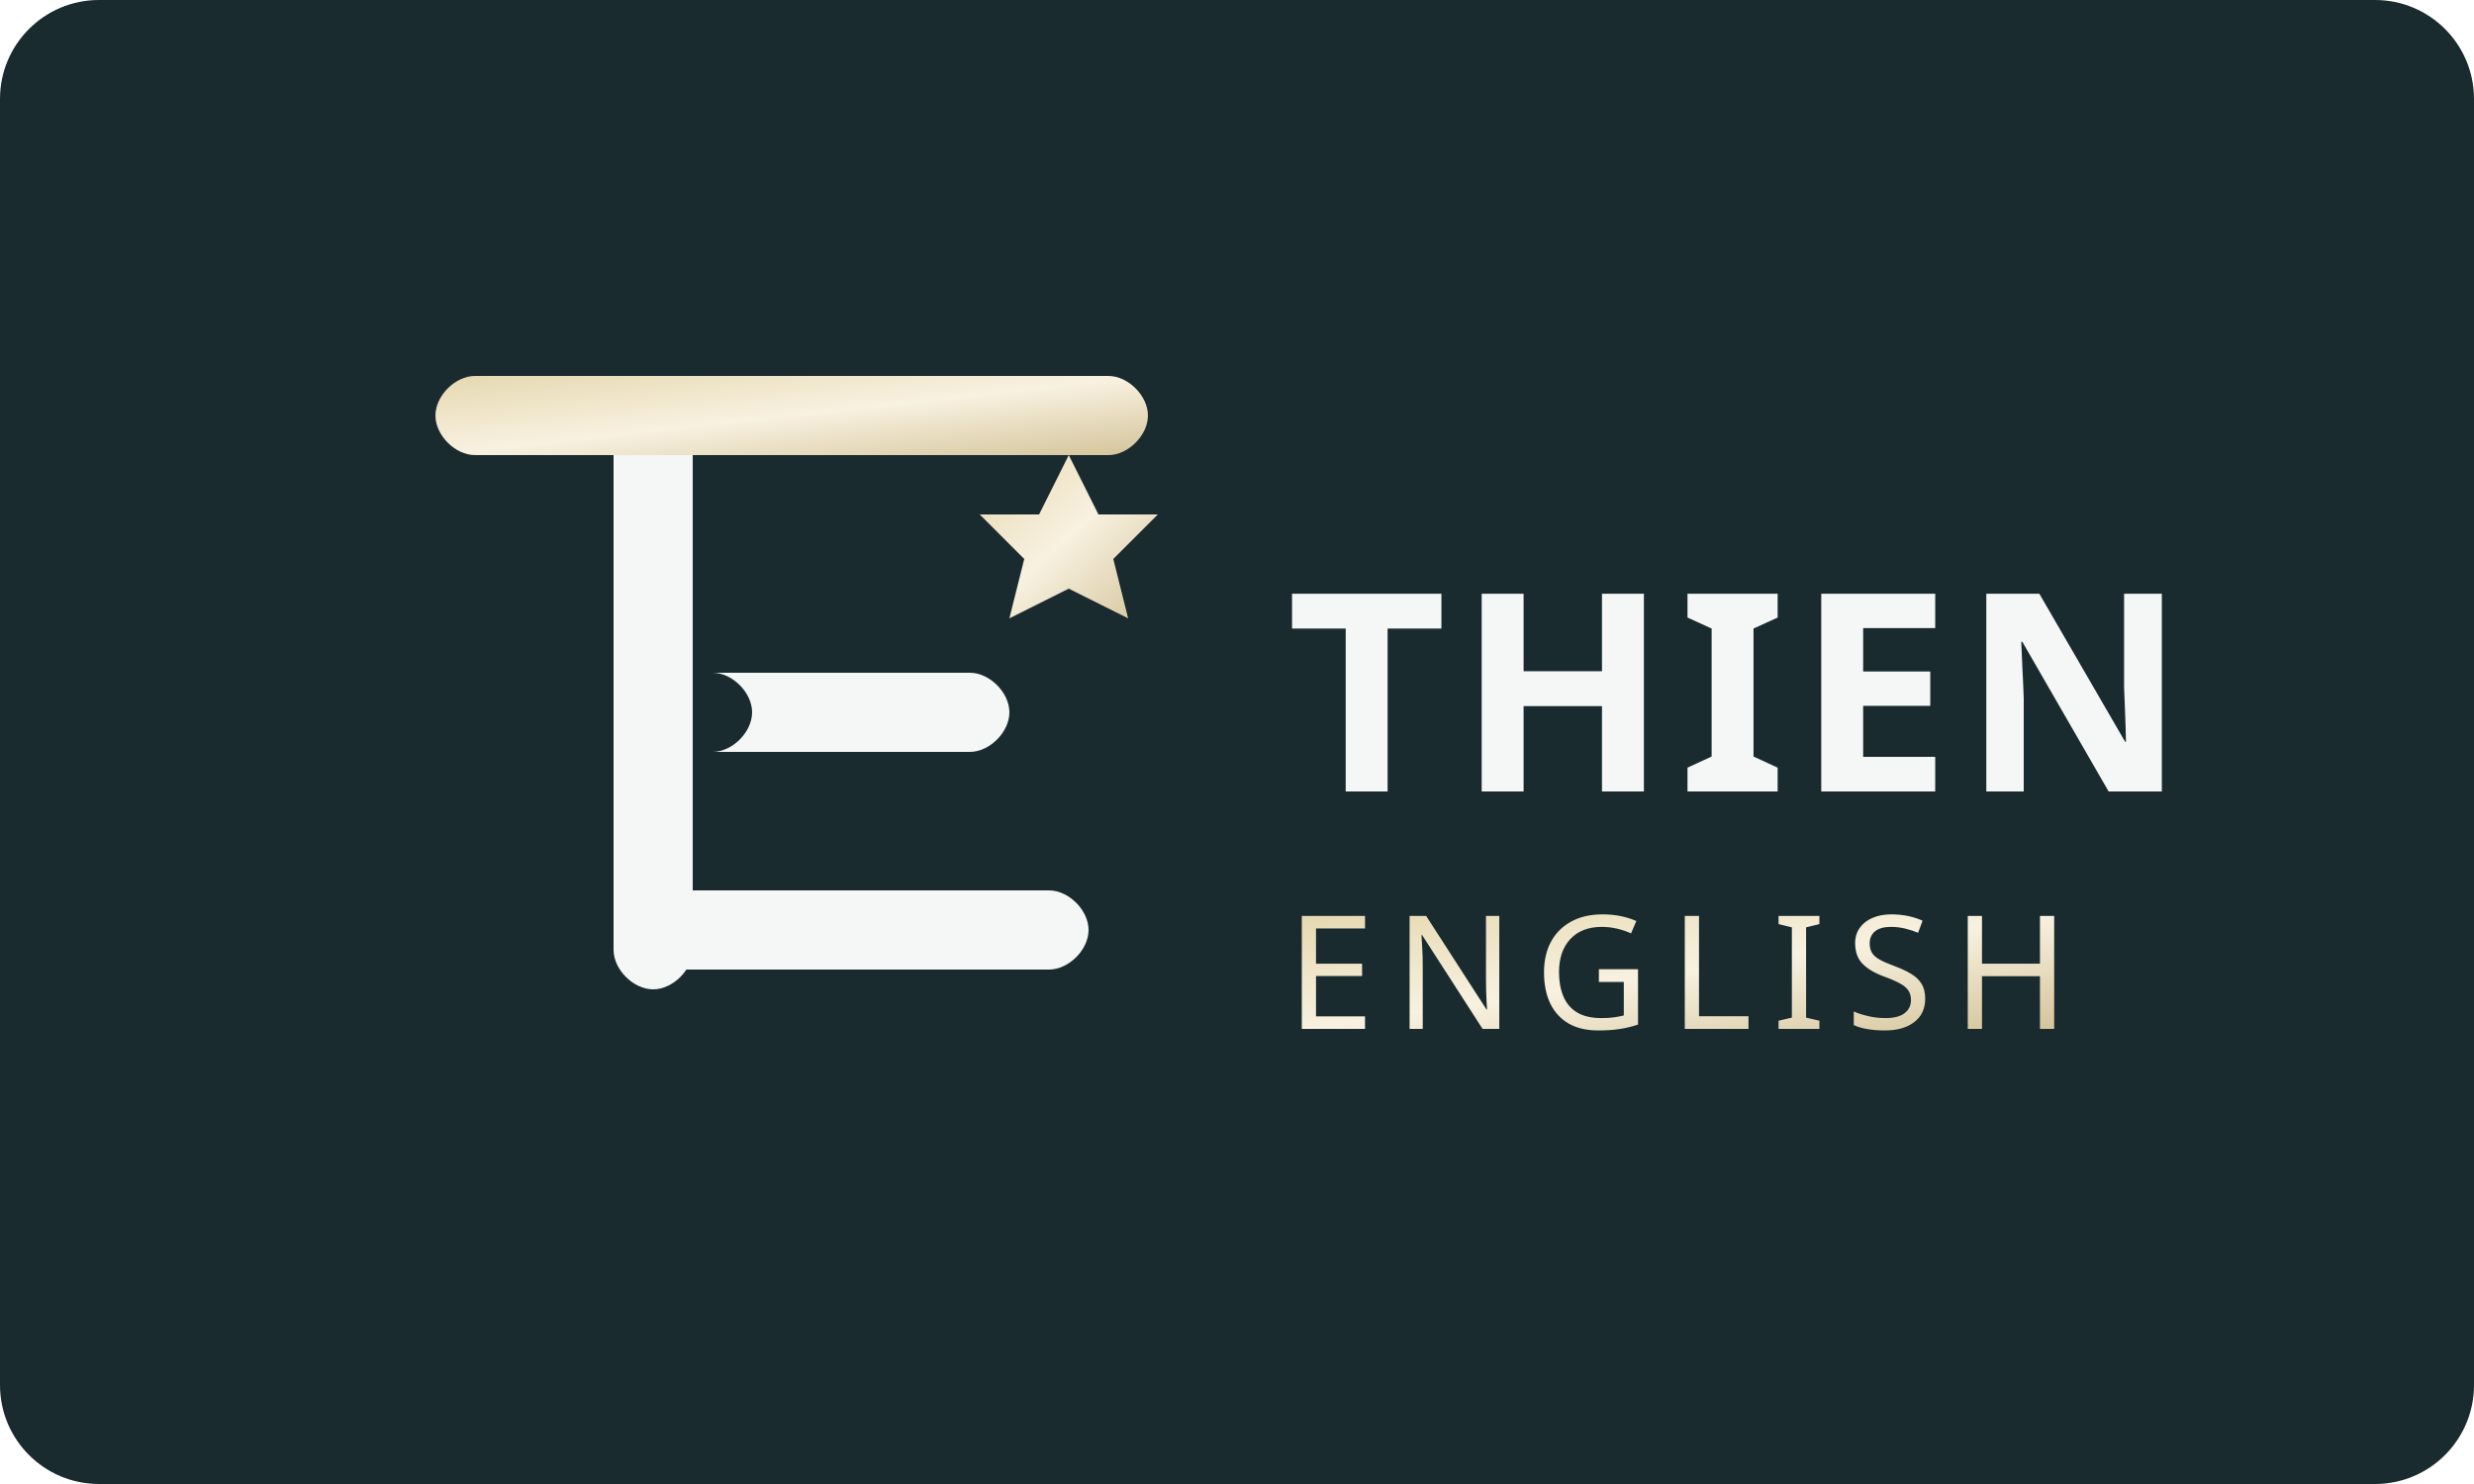
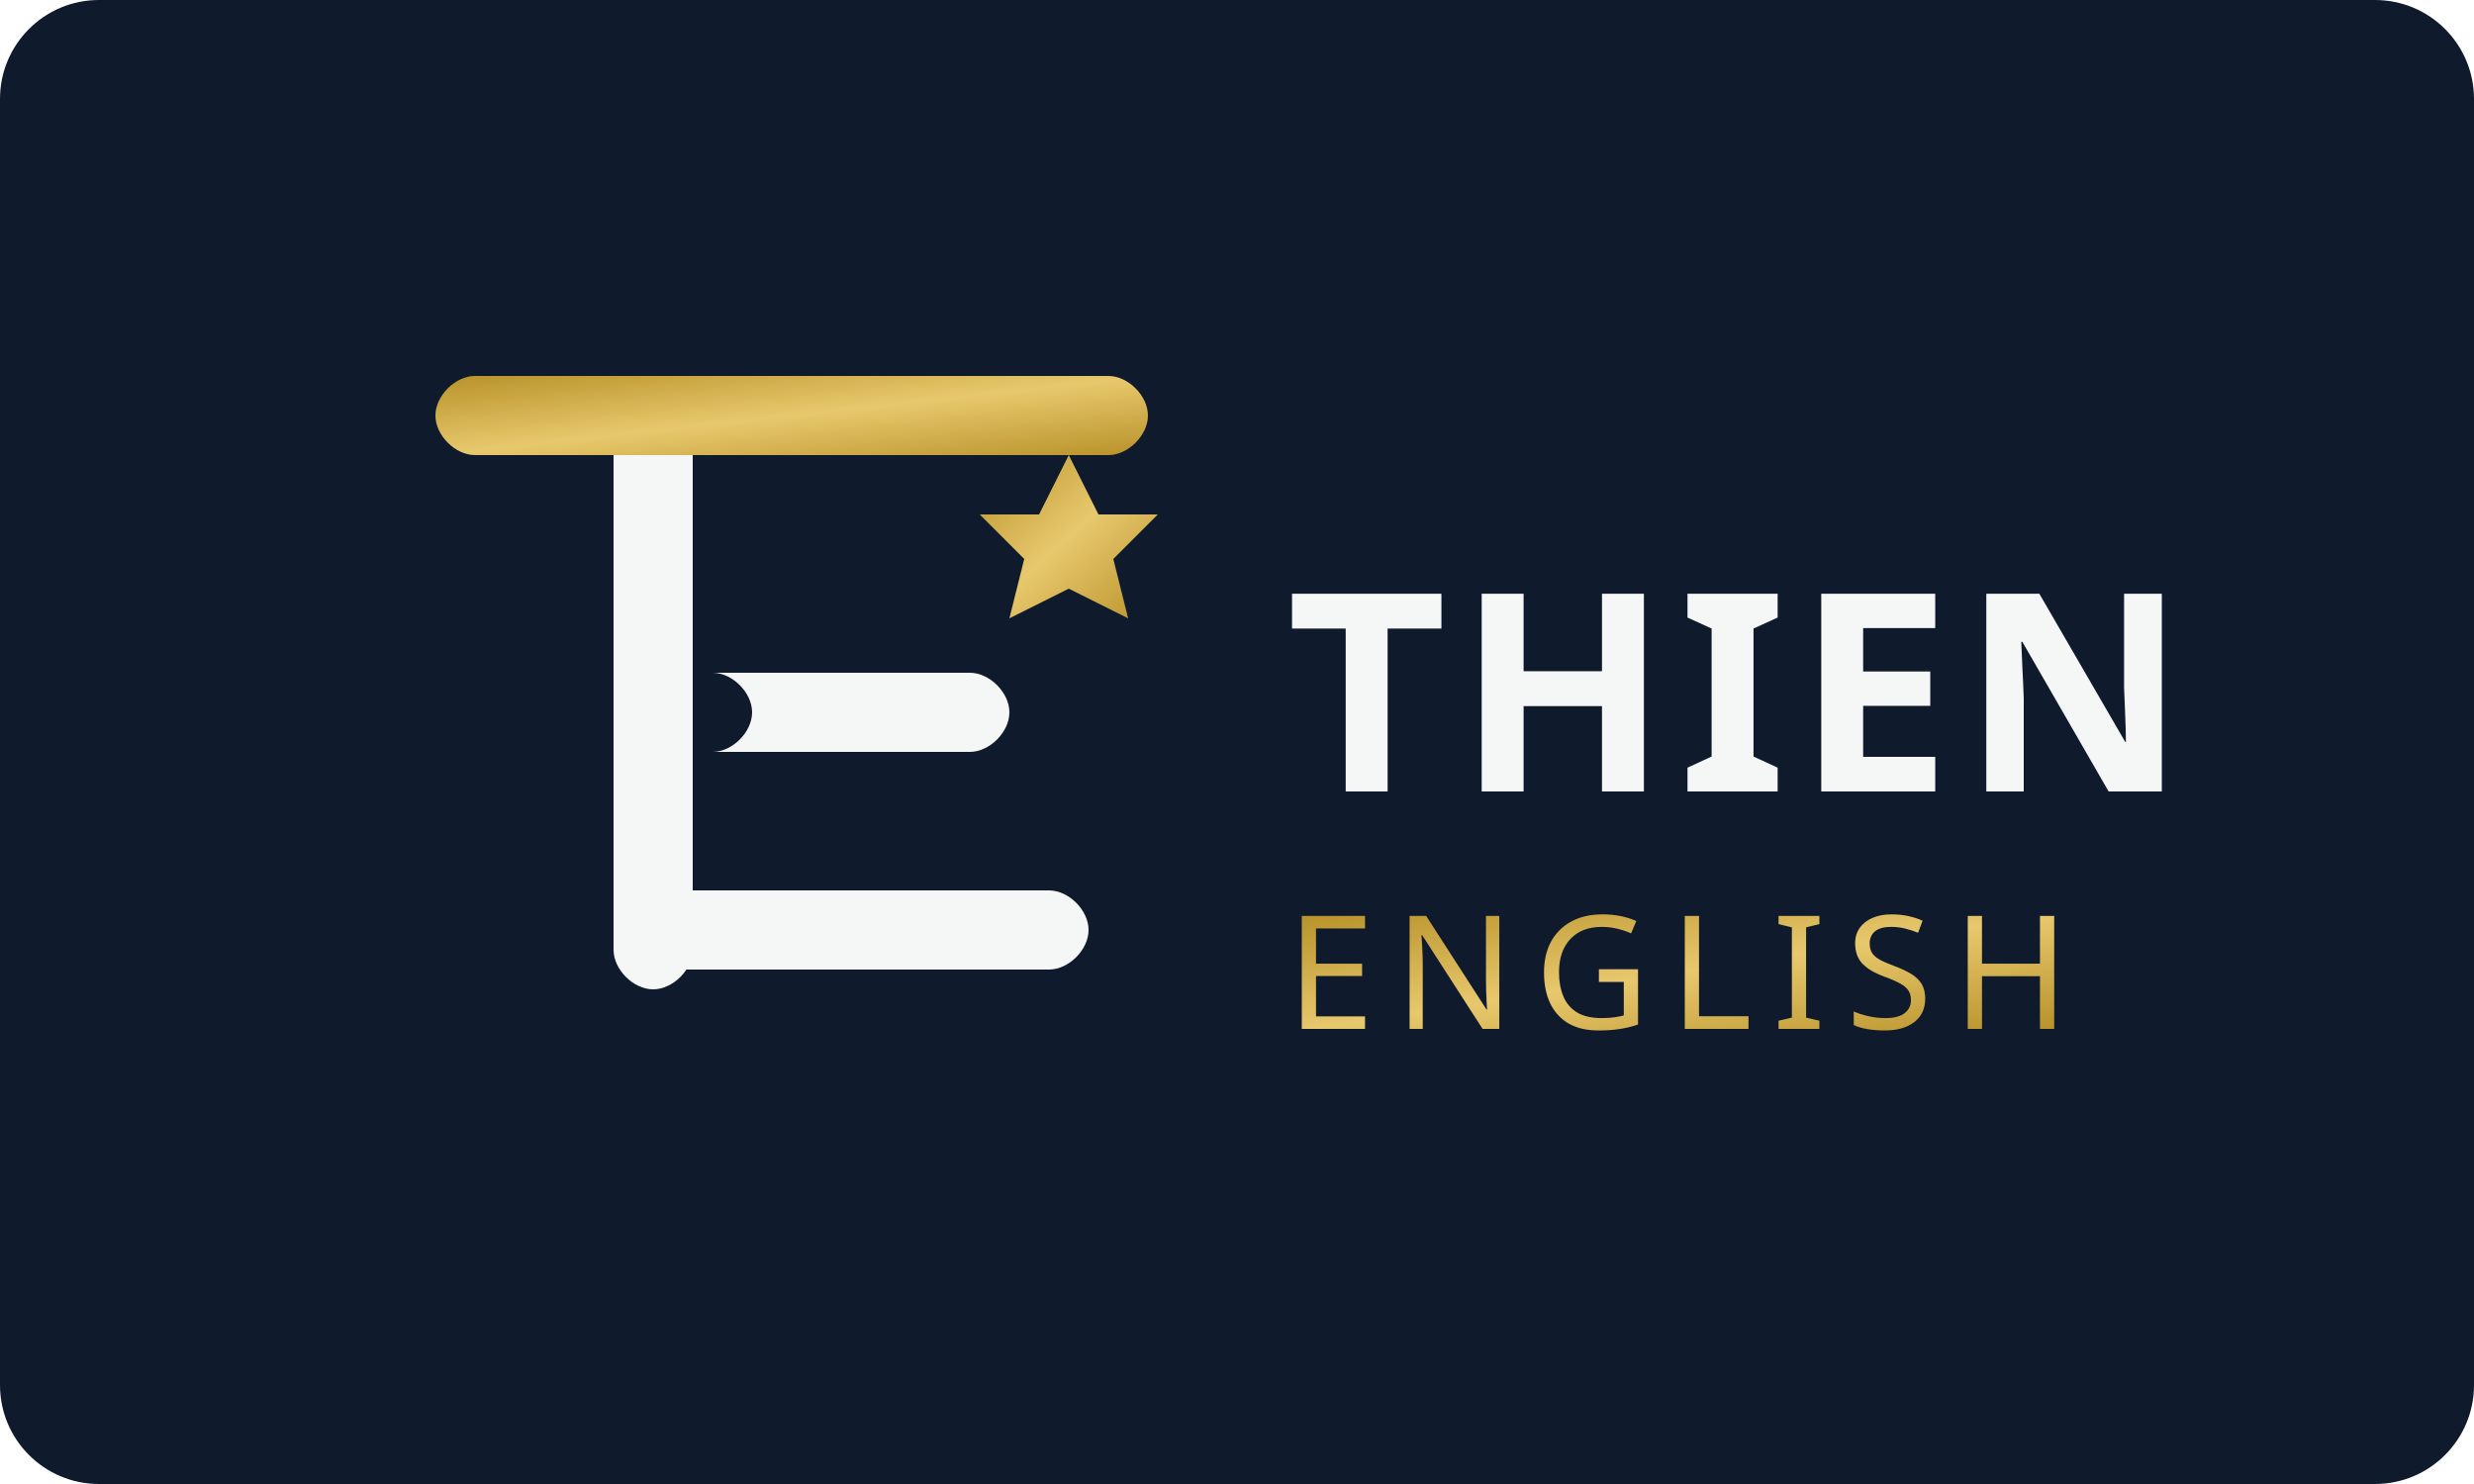
<svg xmlns="http://www.w3.org/2000/svg" width="250" height="150" viewBox="0 0 250 150" fill="none">
  <defs>
-     <linearGradient id="warmCreamGradient" x1="0" y1="0" x2="1" y2="1">
-       <stop offset="0%" stop-color="#E5D8B0" />
-       <stop offset="50%" stop-color="#F8F1E0" />
-       <stop offset="100%" stop-color="#D4C49A" />
+     <linearGradient id="goldGradient" x1="0" y1="0" x2="1" y2="1">
+       <stop offset="0%" stop-color="#B8922A" />
+       <stop offset="50%" stop-color="#E8C86D" />
+       <stop offset="100%" stop-color="#B8922A" />
    </linearGradient>
  </defs>
-   <rect width="250" height="150" rx="10" fill="#1A2B2F" />
+   <rect width="250" height="150" rx="10" fill="#0F1B2D" />
  <g transform="translate(60, 40)">
    <path d="M6 0 C8 0, 10 2, 10 4 V56 C10 58, 8 60, 6 60 C4 60, 2 58, 2 56 V4 C2 2, 4 0, 6 0 Z" fill="#F4F7F6" />
-     <path d="M-12 6 C-14 6, -16 4, -16 2 C-16 0, -14 -2, -12 -2 H52 C54 -2, 56 0, 56 2 C56 4, 54 6, 52 6 Z" fill="url(#warmCreamGradient)" />
+     <path d="M-12 6 C-14 6, -16 4, -16 2 C-16 0, -14 -2, -12 -2 H52 C54 -2, 56 0, 56 2 C56 4, 54 6, 52 6 Z" fill="url(#goldGradient)" />
    <path d="M12 28 C14 28, 16 30, 16 32 C16 34, 14 36, 12 36 H38 C40 36, 42 34, 42 32 C42 30, 40 28, 38 28 Z" fill="#F4F7F6" />
    <path d="M6 50 C8 50, 10 52, 10 54 C10 56, 8 58, 6 58 H46 C48 58, 50 56, 50 54 C50 52, 48 50, 46 50 Z" fill="#F4F7F6" />
-     <path d="M48 6 L51 12 L57 12 L52.5 16.5 L54 22.5 L48 19.5 L42 22.5 L43.5 16.5 L39 12 L45 12 Z" fill="url(#warmCreamGradient)" />
+     <path d="M48 6 L51 12 L57 12 L52.5 16.5 L54 22.5 L48 19.5 L42 22.5 L43.5 16.5 L39 12 L45 12 Z" fill="url(#goldGradient)" />
  </g>
  <g transform="translate(130, 80)">
    <text x="0" y="0" font-family="Lexend, sans-serif" font-weight="700" font-size="28" fill="#F4F7F6" letter-spacing="1">THIEN</text>
-     <text x="0" y="24" font-family="Montserrat, sans-serif" font-weight="100" font-size="16" fill="url(#warmCreamGradient)" letter-spacing="2">ENGLISH</text>
+     <text x="0" y="24" font-family="Montserrat, sans-serif" font-weight="100" font-size="16" fill="url(#goldGradient)" letter-spacing="2">ENGLISH</text>
  </g>
</svg>
